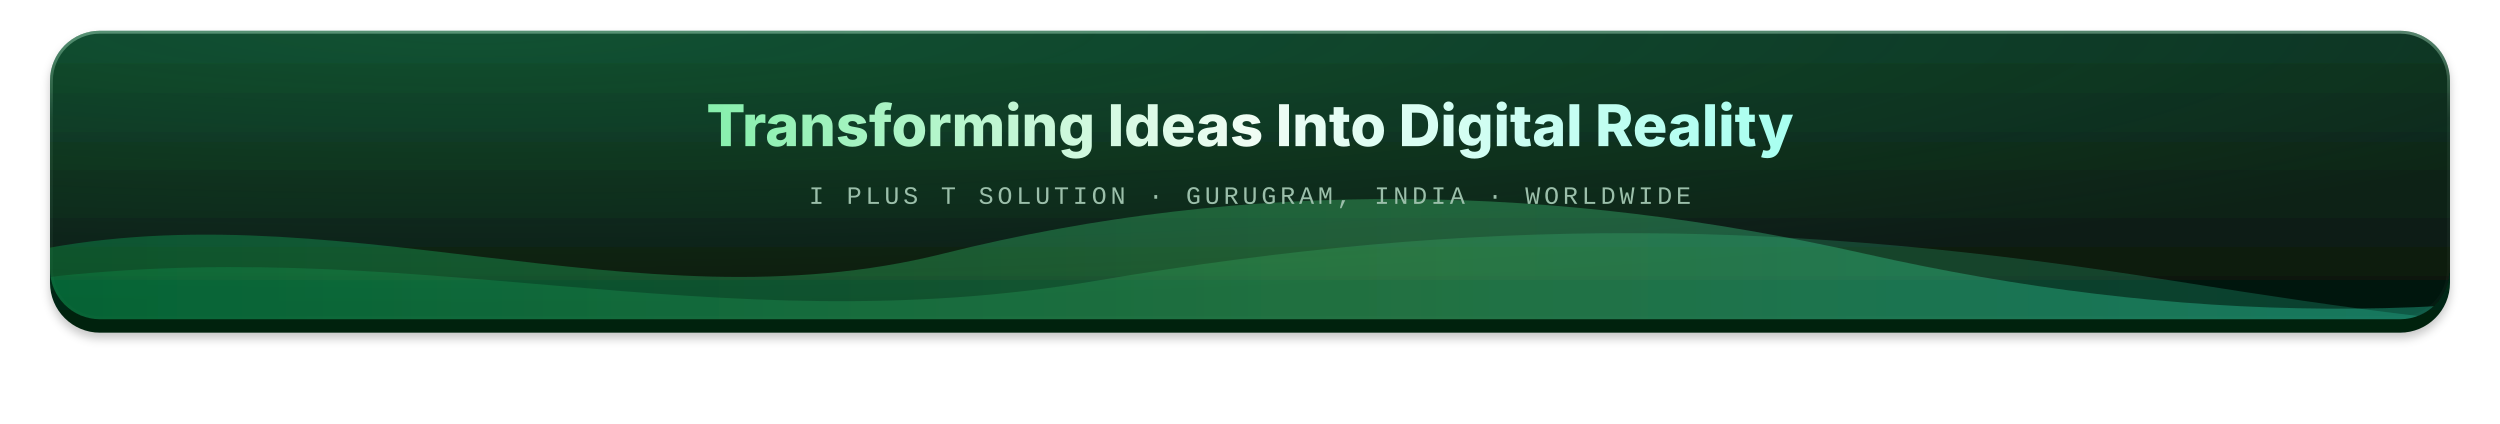
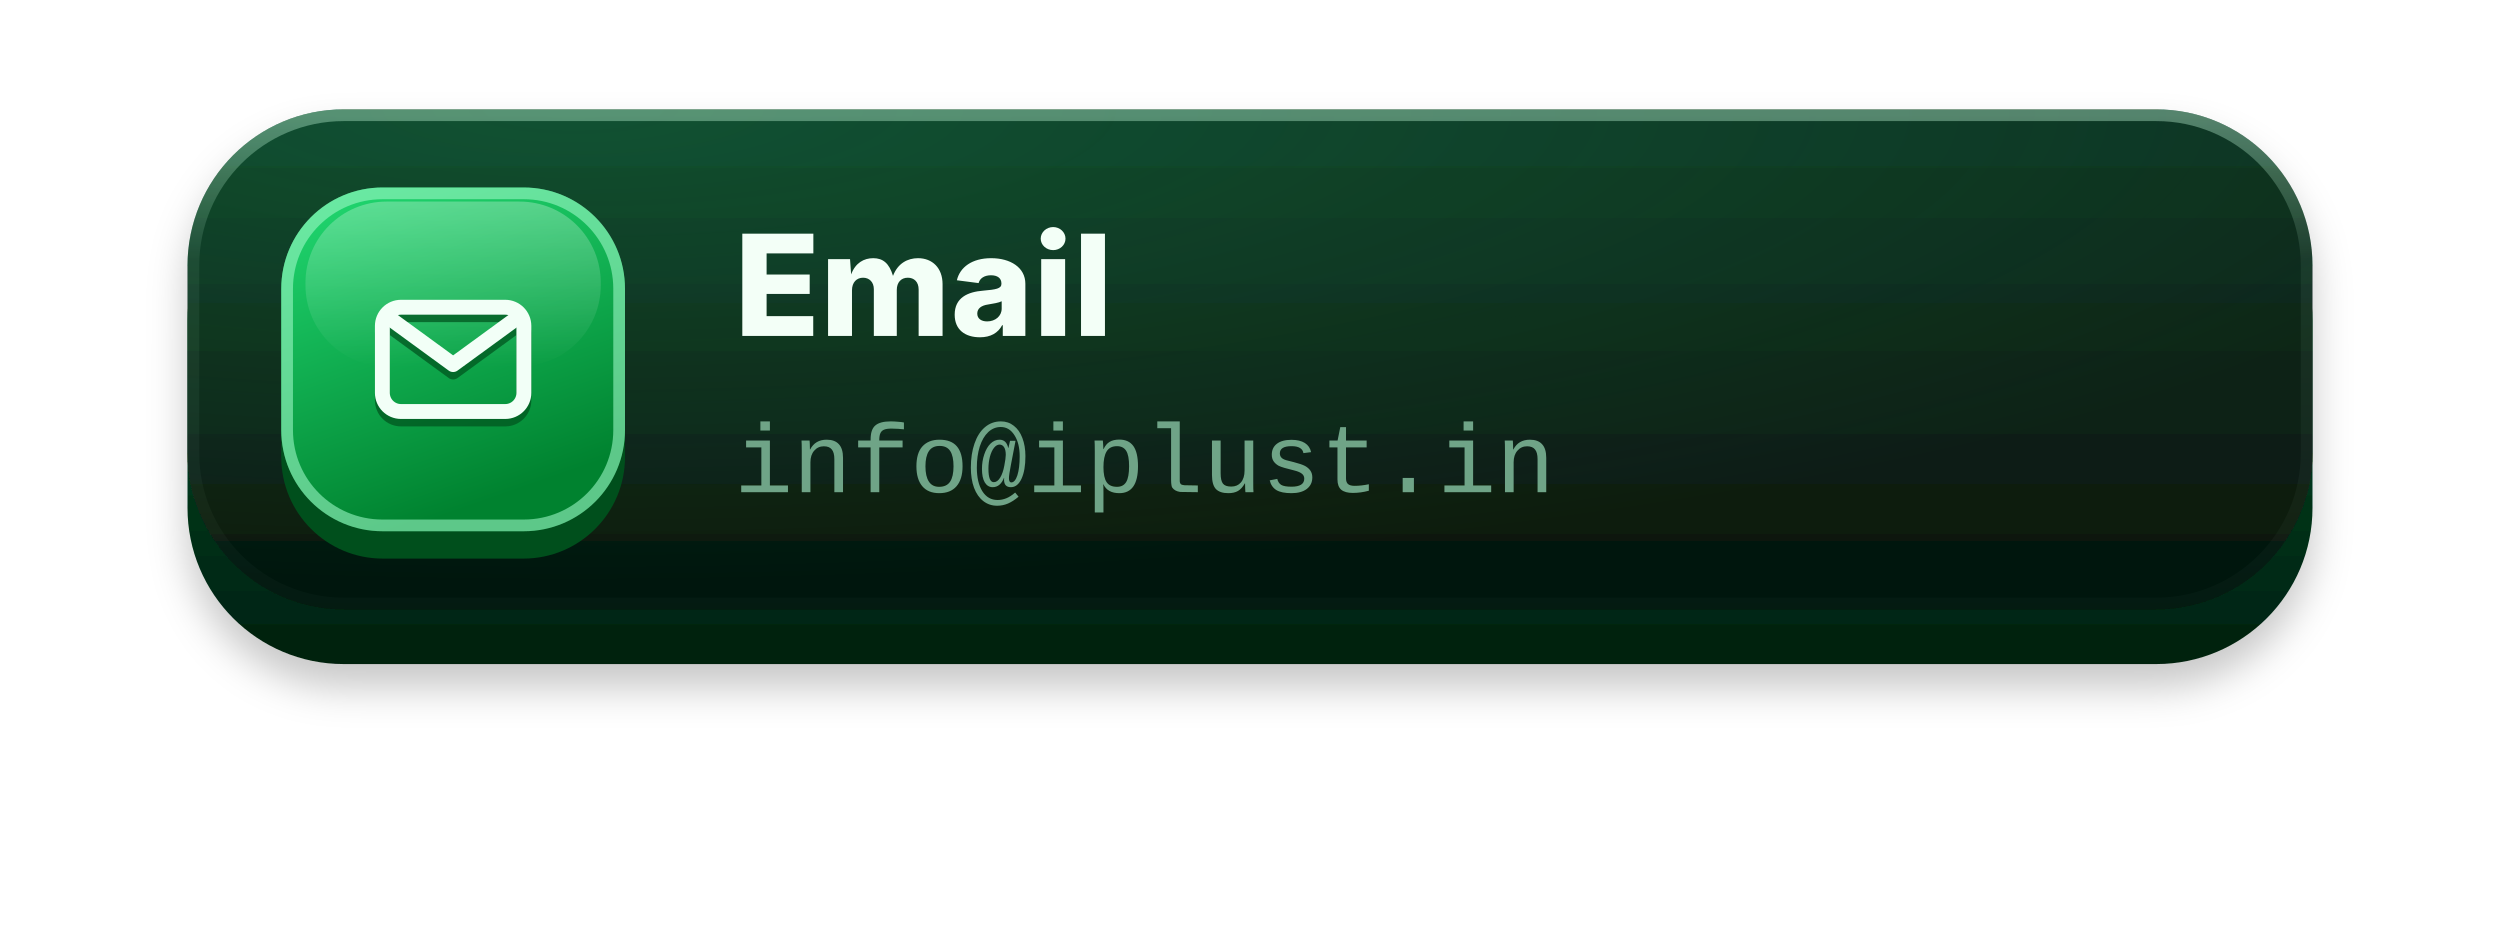
- <svg xmlns="http://www.w3.org/2000/svg" width="1300" height="220" viewBox="0 0 1300 220" role="img" aria-labelledby="t d">
+ <svg xmlns="http://www.w3.org/2000/svg" width="320" height="120" viewBox="0 0 320 120" role="img" aria-labelledby="t d">
  <defs>
    <filter id="sh" x="-15%" y="-15%" width="130%" height="160%">
      <feDropShadow dx="0" dy="10" stdDeviation="9" flood-color="#000" flood-opacity="0.30" />
      <feDropShadow dx="0" dy="3" stdDeviation="2.5" flood-color="#000" flood-opacity="0.22" />
    </filter>
    <linearGradient id="face" x1="0" y1="0" x2="0" y2="1">
      <stop offset="0" stop-color="#103322" />
      <stop offset="1" stop-color="#05150C" />
    </linearGradient>
    <linearGradient id="faceA" x1="0" y1="0" x2="0" y2="1">
      <stop offset="0" stop-color="#134A2C" />
      <stop offset="1" stop-color="#061C10" />
    </linearGradient>
    <linearGradient id="slab" x1="0" y1="0" x2="0" y2="1">
      <stop offset="0" stop-color="#0B5A2E" />
      <stop offset="1" stop-color="#03200F" />
    </linearGradient>
    <linearGradient id="edge" x1="0" y1="0" x2="0" y2="1">
      <stop offset="0" stop-color="#C9FFE0" stop-opacity="0.38" />
      <stop offset="0.3" stop-color="#C9FFE0" stop-opacity="0.07" />
      <stop offset="1" stop-color="#C9FFE0" stop-opacity="0.02" />
    </linearGradient>
    <radialGradient id="sheen" cx="0.18" cy="0" r="0.95">
      <stop offset="0" stop-color="#22E07D" stop-opacity="0.18" />
      <stop offset="1" stop-color="#22E07D" stop-opacity="0" />
    </radialGradient>
    <linearGradient id="tile" x1="0" y1="0" x2="0.35" y2="1">
      <stop offset="0" stop-color="#22DB73" />
      <stop offset="1" stop-color="#00822F" />
    </linearGradient>
    <linearGradient id="gloss" x1="0" y1="0" x2="0" y2="1">
      <stop offset="0" stop-color="#FFFFFF" stop-opacity="0.5" />
      <stop offset="1" stop-color="#FFFFFF" stop-opacity="0" />
    </linearGradient>
    <linearGradient id="num" x1="0" y1="0" x2="0" y2="1">
      <stop offset="0" stop-color="#F0FFF5" />
      <stop offset="1" stop-color="#22E07D" />
    </linearGradient>
    <linearGradient id="logoFg" x1="0" y1="0" x2="0" y2="1">
      <stop offset="0" stop-color="#E6FFEE" />
      <stop offset="1" stop-color="#82E7B0" />
    </linearGradient>
-     <clipPath id="fc">
-       <rect x="16" y="12" width="1248" height="150" rx="26" />
-     </clipPath>
-     <linearGradient id="w1" x1="0" y1="0" x2="1" y2="0">
-       <stop offset="0" stop-color="#0BBF64" />
-       <stop offset="0.5" stop-color="#4ADE80" />
-       <stop offset="1" stop-color="#26F2D6" />
-     </linearGradient>
-     <linearGradient id="txt" x1="0" y1="0" x2="1" y2="0">
-       <stop offset="0" stop-color="#86EFAC" />
-       <stop offset="0.5" stop-color="#F0FDF4" />
-       <stop offset="1" stop-color="#A7FFF0" />
-     </linearGradient>
  </defs>
  <style>
    .s { font-family: 'Segoe UI', Inter, -apple-system, BlinkMacSystemFont, 'Helvetica Neue', Helvetica, Arial, sans-serif; }
    .m { font-family: 'JetBrains Mono', 'SFMono-Regular', Menlo, Consolas, 'Liberation Mono', monospace; }
- 
-     .wave { animation: drift 9s ease-in-out infinite alternate; }
-     .wave2 { animation-duration: 13s; animation-direction: alternate-reverse; }
-     @keyframes drift { from { transform: translateX(0); } to { transform: translateX(-160px); } }
-     @media (prefers-reduced-motion: reduce) { .wave { animation: none; } }
  </style>
  <g transform="translate(10 4)">
    <g filter="url(#sh)">
-       <rect x="16" y="19" width="1248" height="150" rx="26" fill="url(#slab)" />
-       <rect x="16" y="12" width="1248" height="150" rx="26" fill="url(#face)" />
+       <rect x="14" y="17" width="272" height="64" rx="20" fill="url(#slab)" />
+       <rect x="14" y="10" width="272" height="64" rx="20" fill="url(#face)" />
    </g>
-     <rect x="16" y="12" width="1248" height="150" rx="26" fill="url(#sheen)" />
-     <rect x="16.75" y="12.75" width="1246.5" height="148.5" rx="25.25" fill="none" stroke="url(#edge)" stroke-width="1.5" />
-     <g clip-path="url(#fc)">
-       <g class="wave" opacity="0.32">
-         <path d="M0 128 C160 92 320 168 480 128 S800 92 960 128 S1280 168 1440 128 V180 H0 Z" fill="url(#w1)" />
-       </g>
-       <g class="wave wave2" opacity="0.2">
-         <path d="M0 142 C200 115 360 176 560 142 S920 110 1120 142 S1360 172 1440 148 V180 H0 Z" fill="url(#w1)" />
+     <rect x="14" y="10" width="272" height="64" rx="20" fill="url(#sheen)" />
+     <rect x="14.75" y="10.75" width="270.5" height="62.5" rx="19.25" fill="none" stroke="url(#edge)" stroke-width="1.5" />
+     <g transform="translate(26 20)">
+       <rect y="3.5" width="44" height="44" rx="13.0" fill="#004F1C" />
+       <rect width="44" height="44" rx="13.0" fill="url(#tile)" />
+       <rect x="3.1" y="1.8" width="37.8" height="21.1" rx="10.4" fill="url(#gloss)" opacity="0.55" />
+       <rect x=".75" y=".75" width="42.5" height="42.5" rx="12.2" fill="none" stroke="#9BF7C4" stroke-opacity="0.6" stroke-width="1.5" />
+       <g transform="translate(10.56 10.56) scale(0.9533)" fill="none" stroke="currentColor" stroke-width="2" stroke-linecap="round" stroke-linejoin="round">
+         <g transform="translate(0 1)" color="#00561F" opacity="0.75">
+           <rect x="2.5" y="5" width="19" height="14" rx="2.5" />
+           <path d="M3.5 6.5l8.5 6.2 8.5-6.2" />
+         </g>
+         <g color="#F2FFF7">
+           <rect x="2.5" y="5" width="19" height="14" rx="2.5" />
+           <path d="M3.5 6.5l8.5 6.2 8.5-6.2" />
+         </g>
      </g>
    </g>
-     <text class="s" x="640" y="72" text-anchor="middle" font-size="30" font-weight="800" fill="url(#txt)">Transforming Ideas Into Digital Reality</text>
-     <text class="m" x="640" y="102" text-anchor="middle" font-size="13" letter-spacing="2" fill="#9BBFAA">I PLUS T SOLUTION · GURUGRAM, INDIA · WORLDWIDE</text>
+     <text class="s" x="84" y="39" font-size="18" font-weight="800" fill="#F3FFF7">Email</text>
+     <text class="m" x="84" y="59" font-size="12.5" fill="#6FA487">info@iplust.in</text>
  </g>
</svg>
